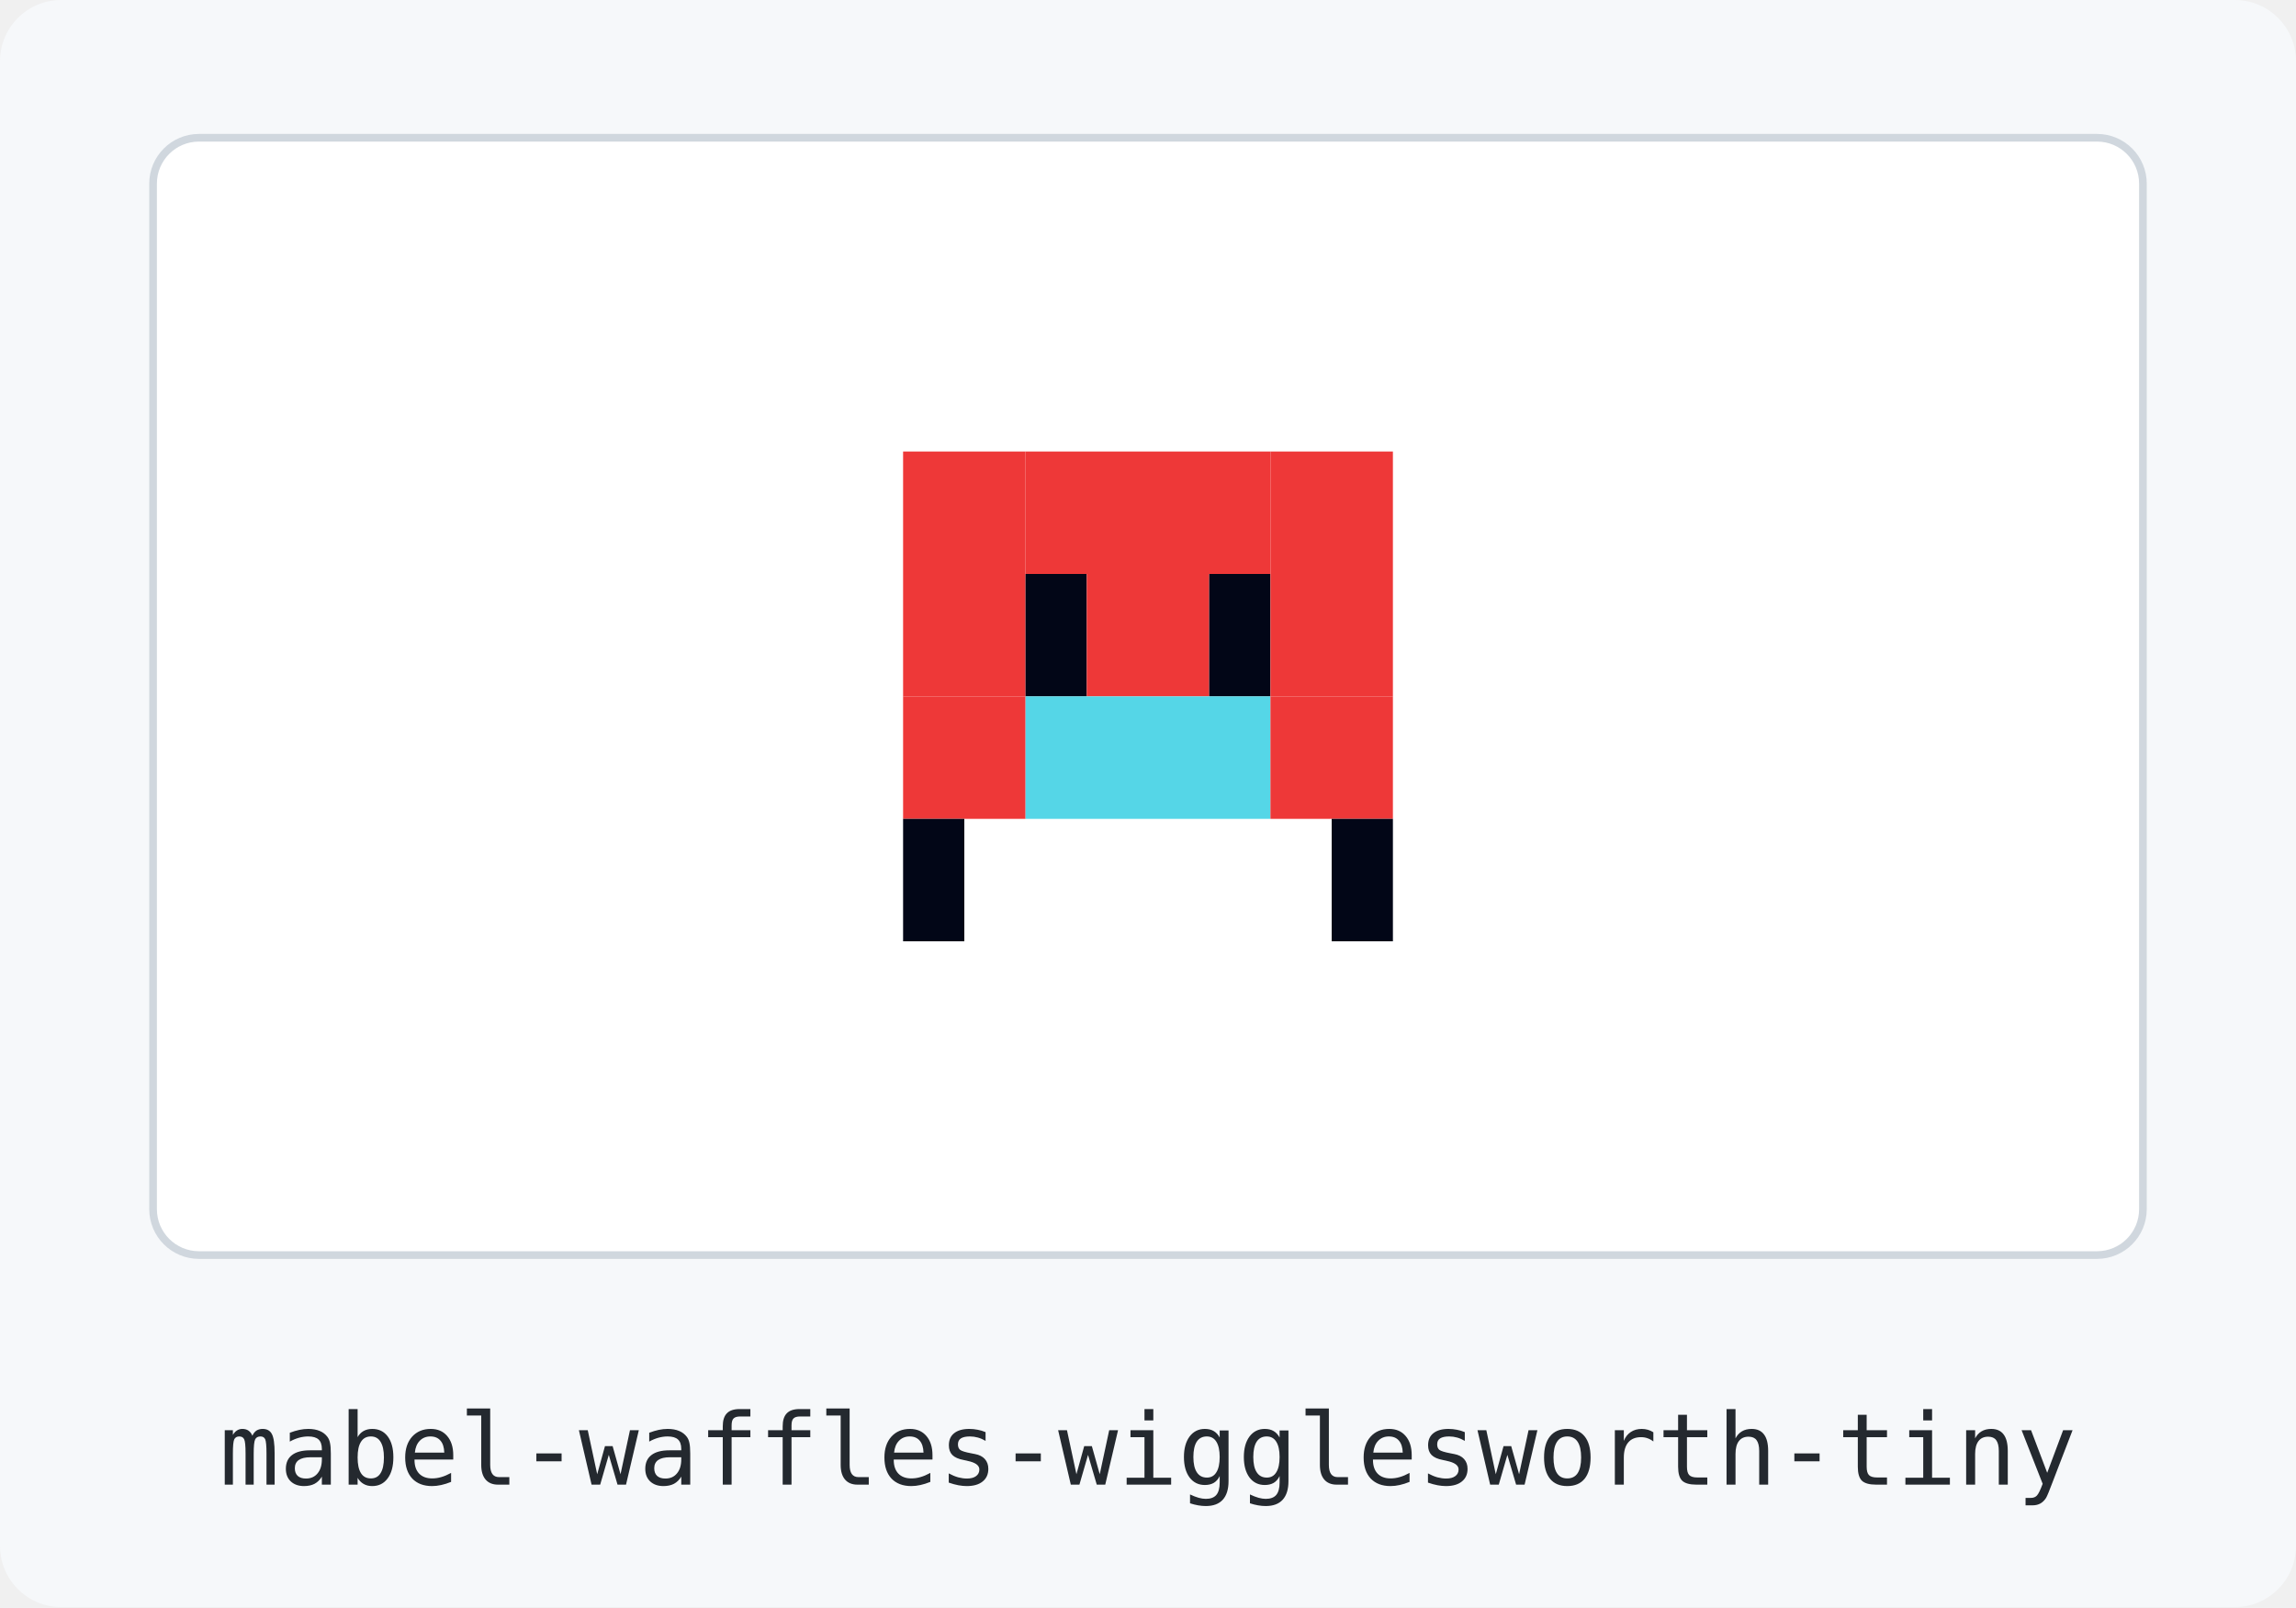
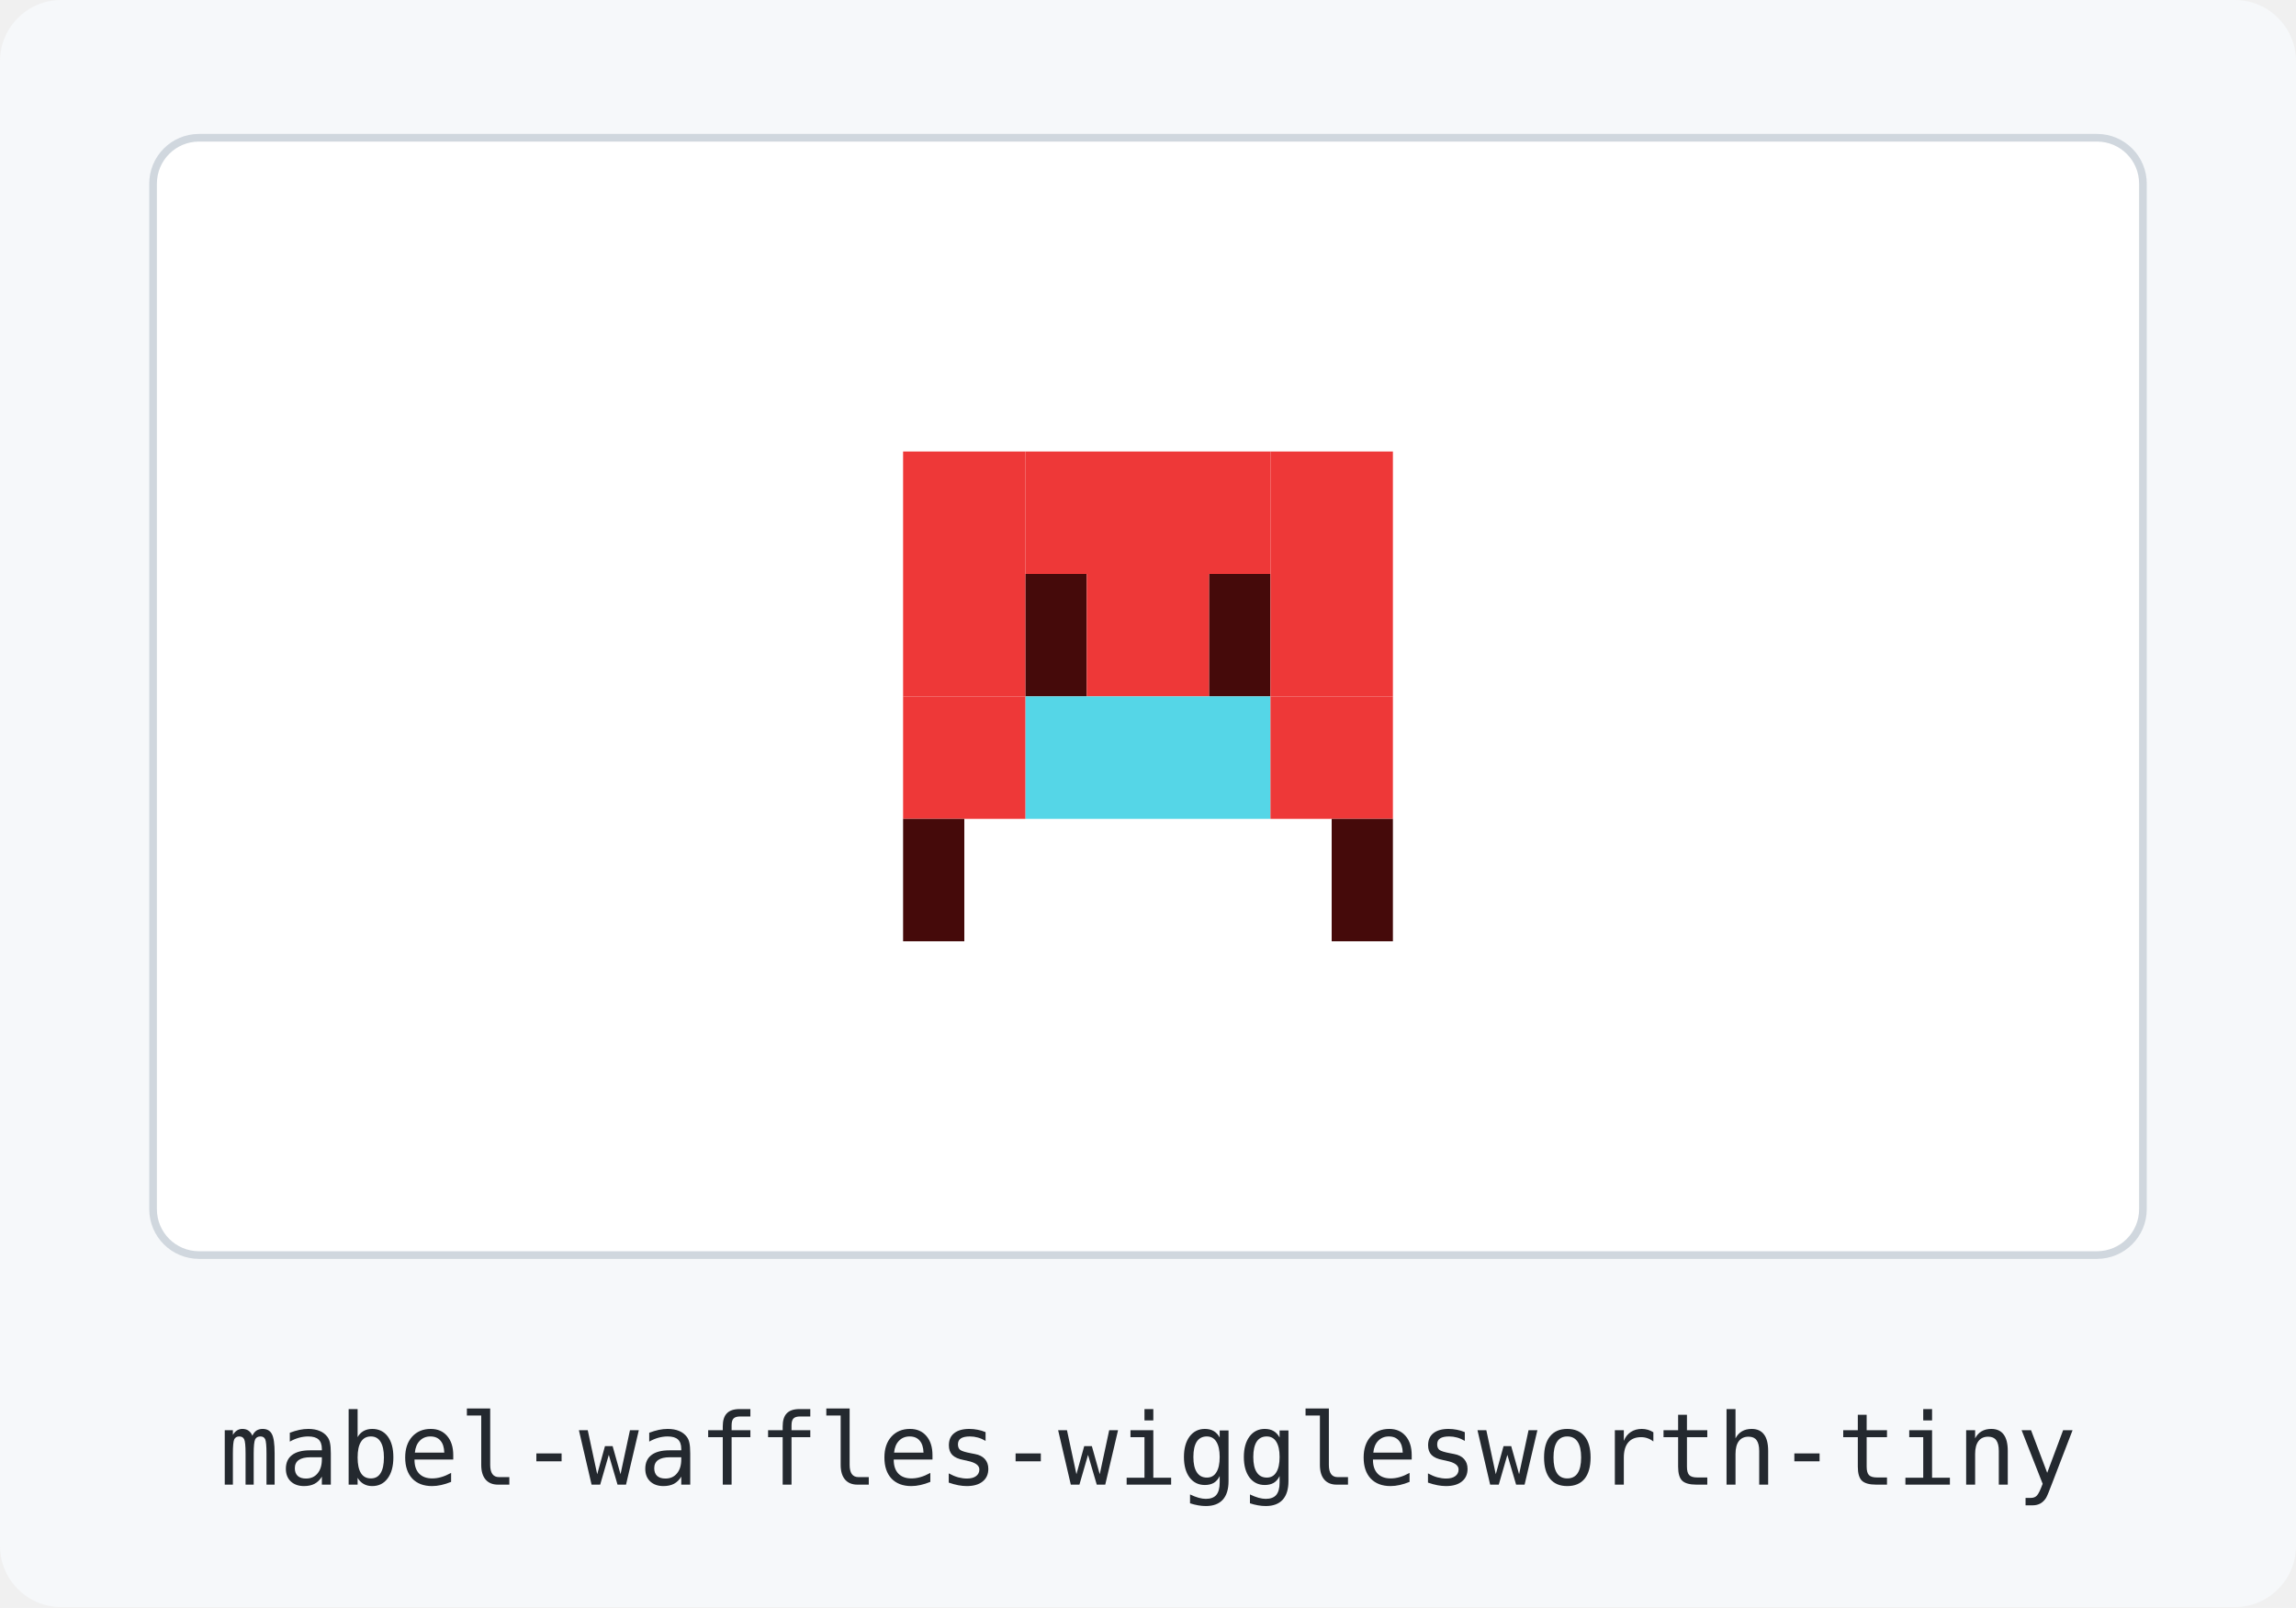
<svg xmlns="http://www.w3.org/2000/svg" width="300" height="210" viewBox="0 0 300 210" role="img" aria-label="mabel-waffles-wigglesworth-tiny clingon">
  <rect width="300" height="210" rx="8" fill="#f6f8fa" />
  <rect x="20" y="18" width="260" height="146" rx="6" fill="#ffffff" stroke="#d0d7de" />
  <rect x="118" y="59" width="16" height="16" fill="#ee3838" />
  <rect x="134" y="59" width="16" height="16" fill="#ee3838" />
  <rect x="150" y="59" width="16" height="16" fill="#ee3838" />
  <rect x="166" y="59" width="16" height="16" fill="#ee3838" />
  <rect x="118" y="75" width="16" height="16" fill="#ee3838" />
-   <rect x="134" y="75" width="8" height="16" fill="#020617" />
+   <rect x="134" y="75" width="8" height="16" fill="#450a0a" />
  <rect x="142" y="75" width="8" height="16" fill="#ee3838" />
  <rect x="150" y="75" width="8" height="16" fill="#ee3838" />
-   <rect x="158" y="75" width="8" height="16" fill="#020617" />
+   <rect x="158" y="75" width="8" height="16" fill="#450a0a" />
  <rect x="166" y="75" width="16" height="16" fill="#ee3838" />
  <rect x="118" y="91" width="16" height="16" fill="#ee3838" />
  <rect x="134" y="91" width="16" height="16" fill="#55d6e7" />
  <rect x="150" y="91" width="16" height="16" fill="#55d6e7" />
  <rect x="166" y="91" width="16" height="16" fill="#ee3838" />
-   <rect x="118" y="107" width="8" height="16" fill="#020617" />
-   <rect x="174" y="107" width="8" height="16" fill="#020617" />
+   <rect x="118" y="107" width="8" height="16" fill="#450a0a" />
+   <rect x="174" y="107" width="8" height="16" fill="#450a0a" />
  <text x="150" y="194" text-anchor="middle" font-family="ui-monospace, SFMono-Regular, Menlo, Consolas, monospace" font-size="13" font-weight="400" fill="#24292f">mabel-waffles-wigglesworth-tiny</text>
</svg>
